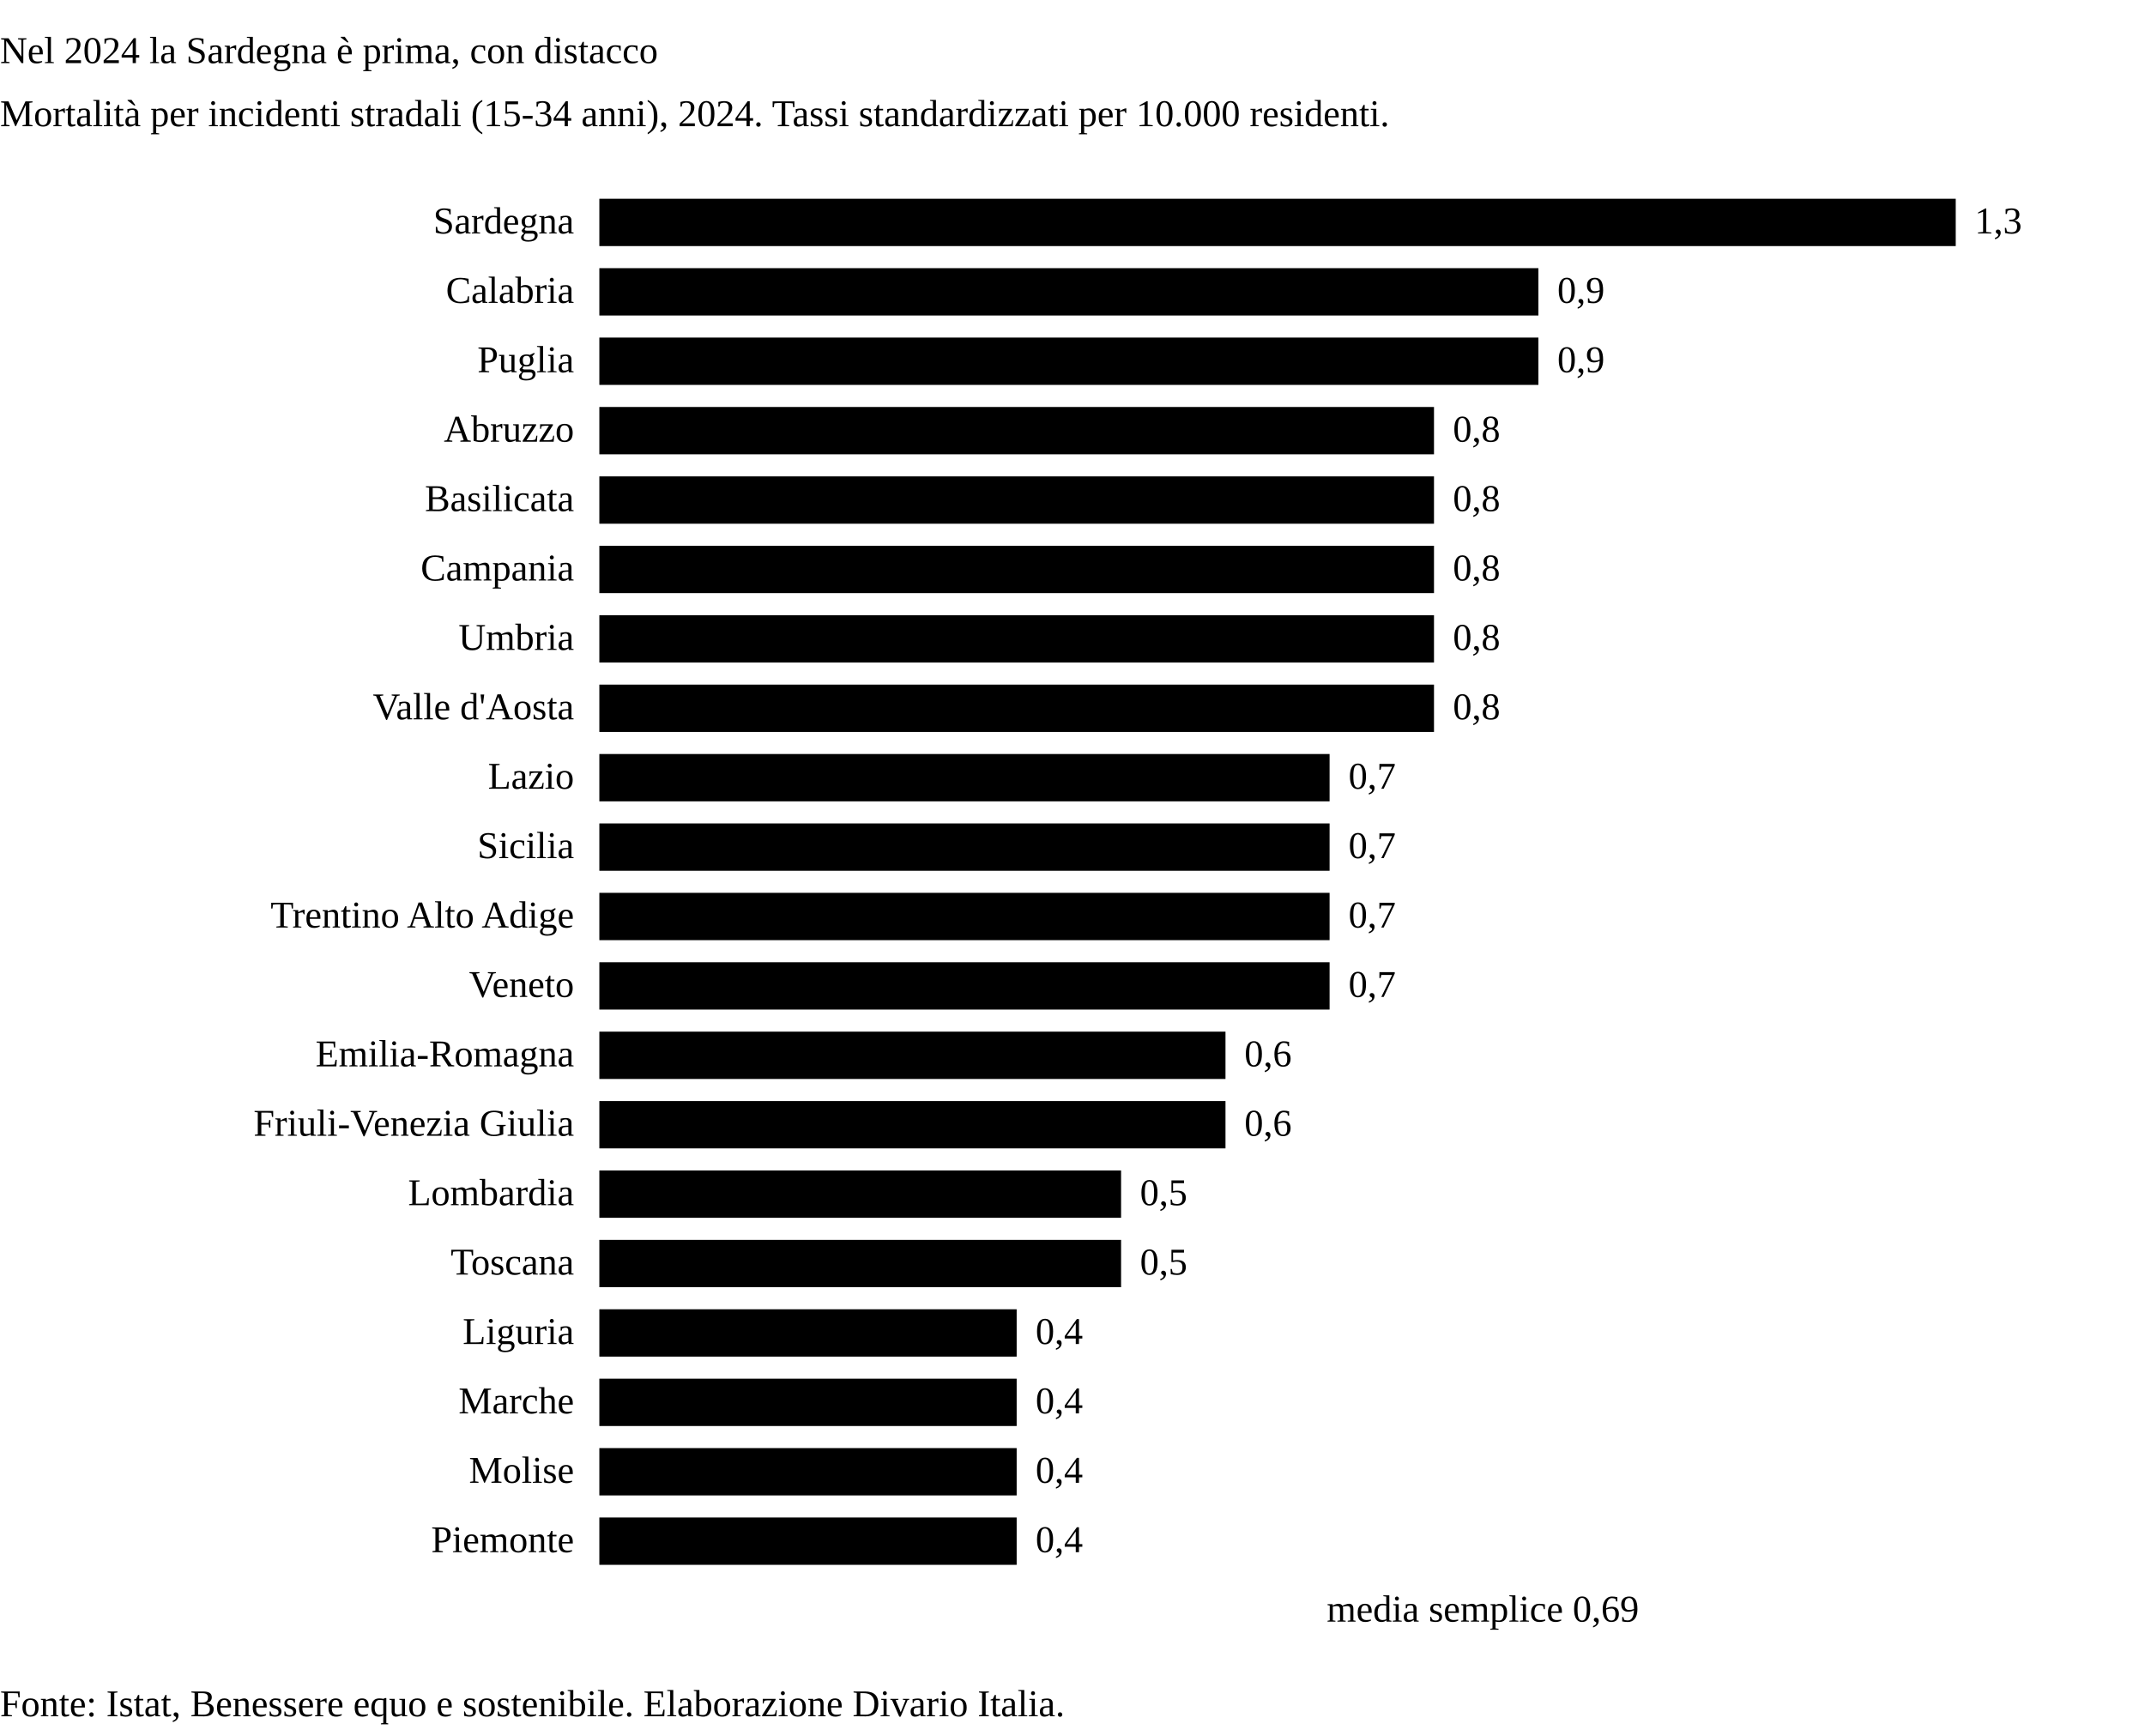
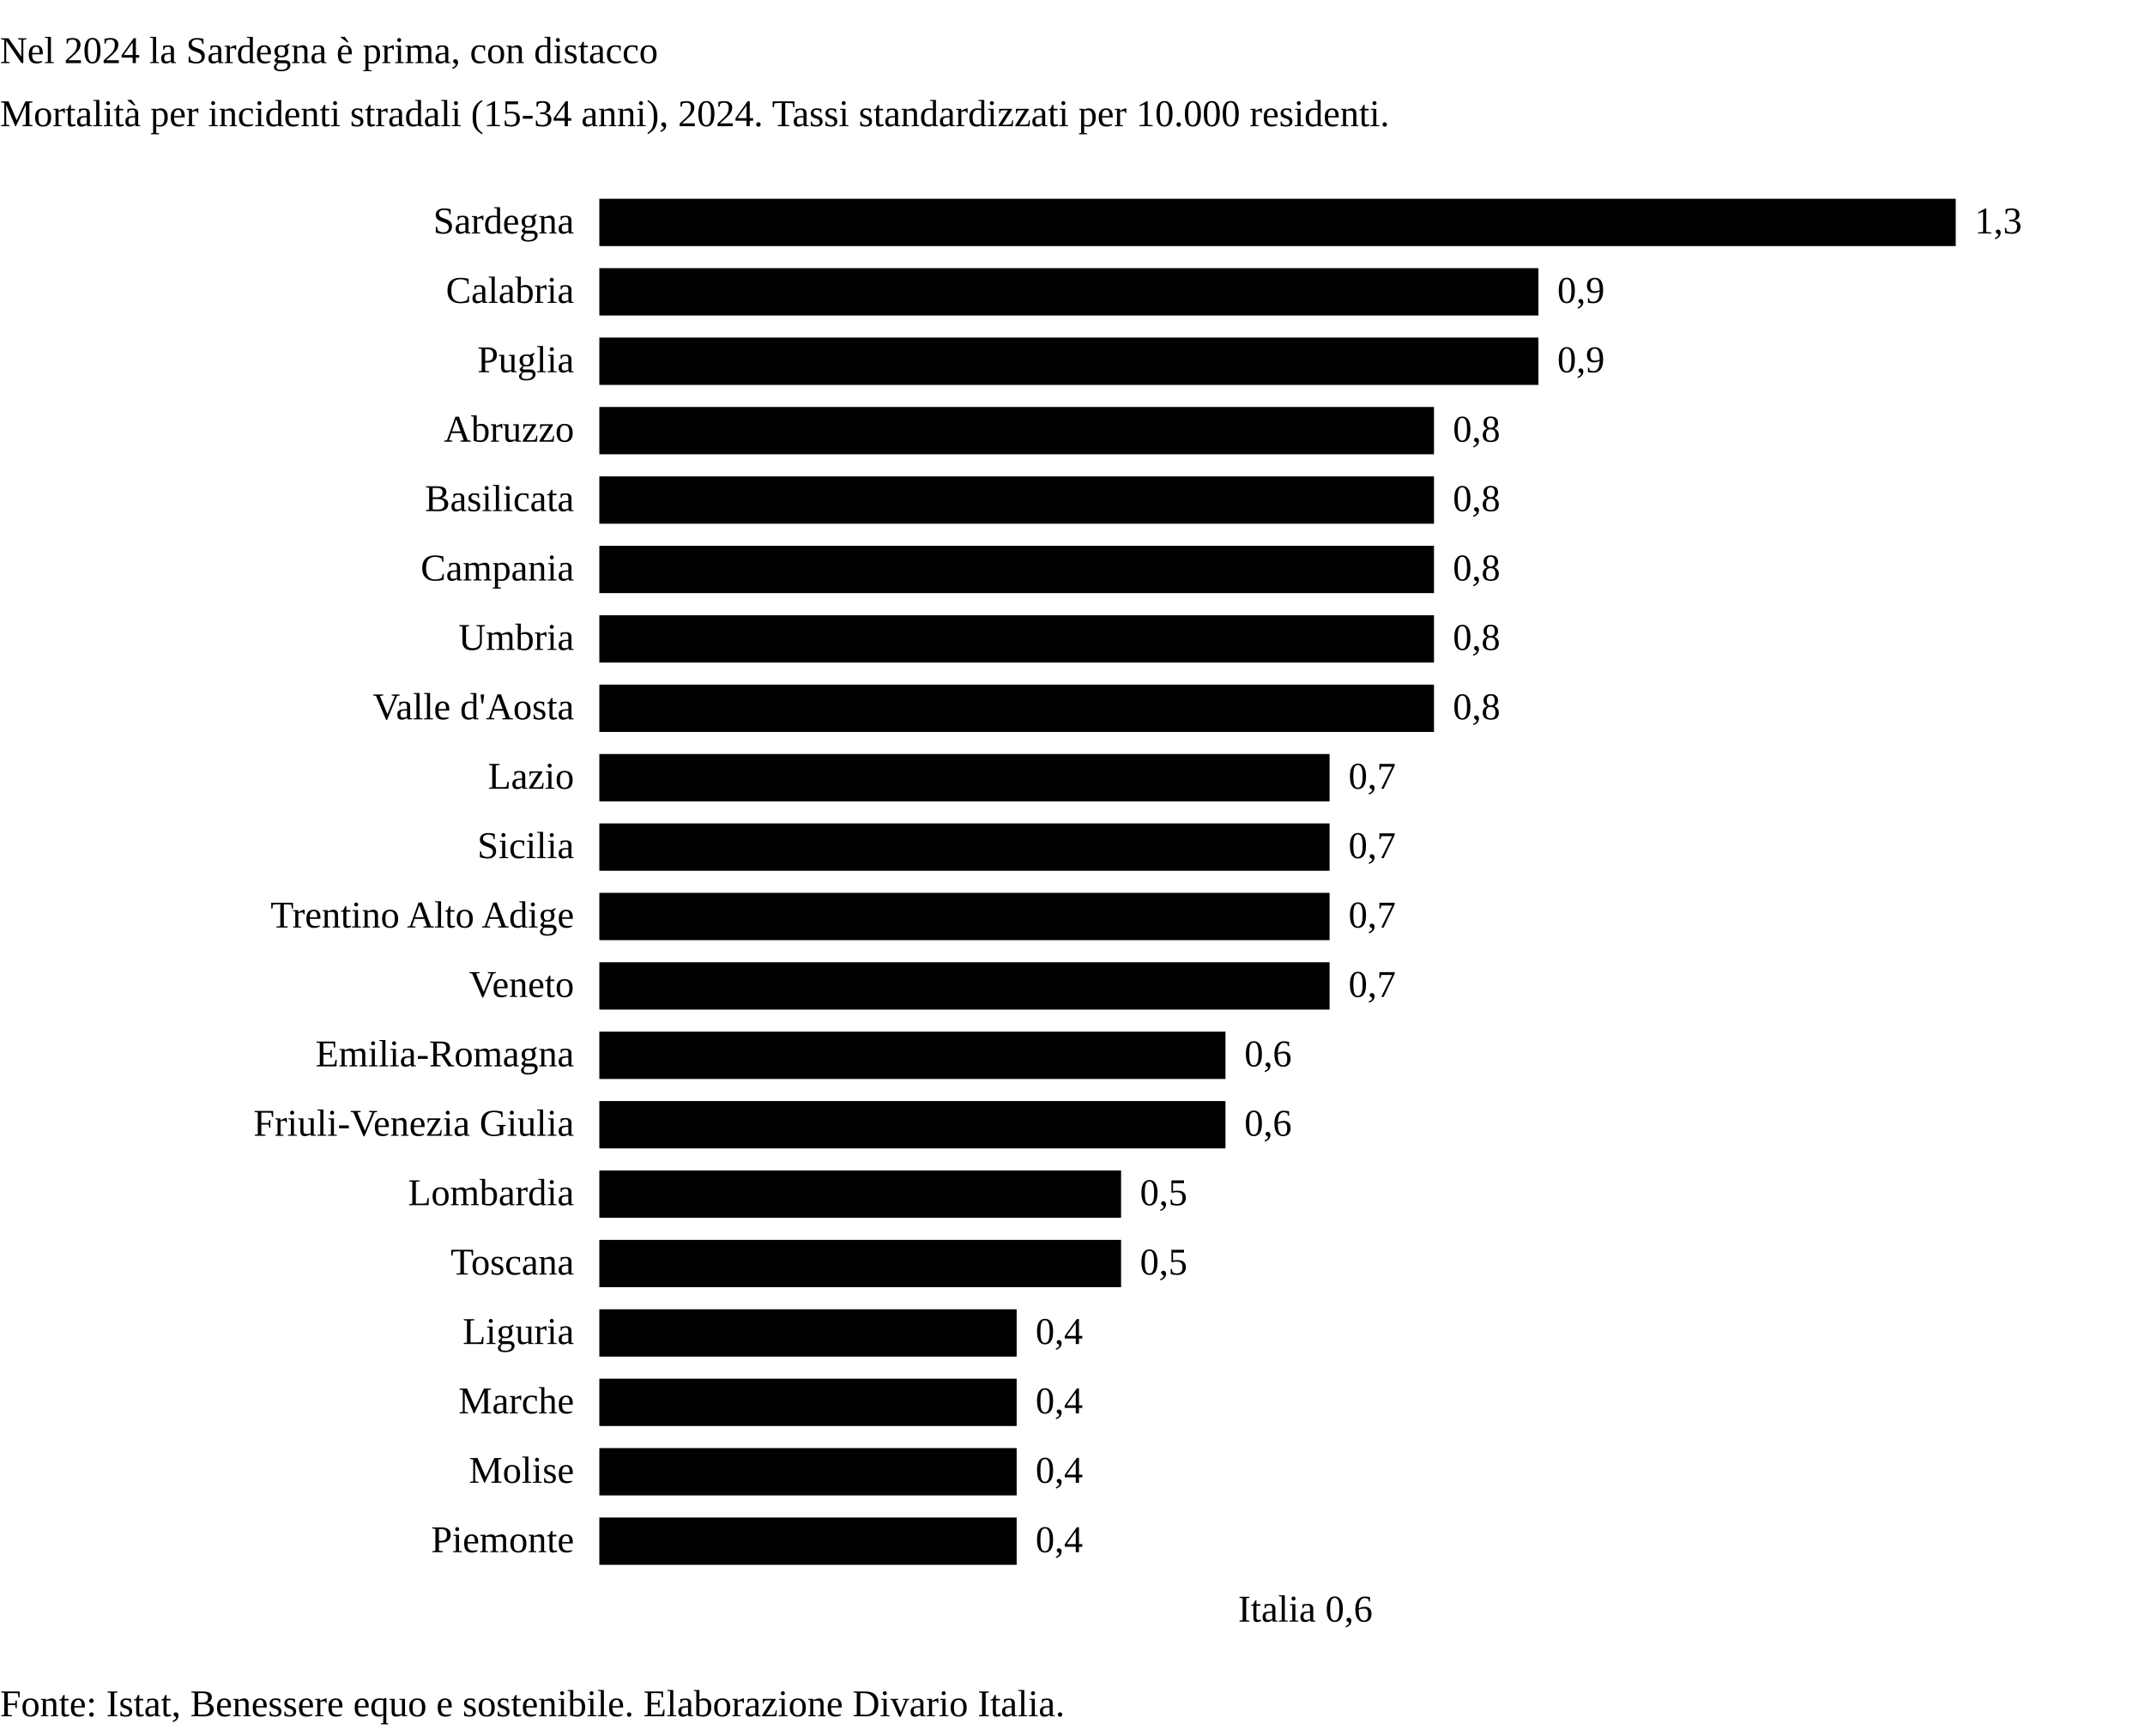
<svg xmlns="http://www.w3.org/2000/svg" class="fig" viewBox="0 0 680 550" role="img" aria-labelledby="fig-regioni-2024-t fig-regioni-2024-d">
  <text class="fig__titolo" x="0" y="20">Nel 2024 la Sardegna è prima, con distacco</text>
  <text class="fig__sotto" x="0" y="40">Mortalità per incidenti stradali (15-34 anni), 2024. Tassi standardizzati per 10.000 residenti.</text>
  <text class="fig__nome is-on" x="182" y="74" text-anchor="end">Sardegna</text>
  <rect class="fig__barra is-on" x="190" y="63" width="430.0" height="15" />
  <text class="fig__valore is-on" x="626.0" y="74">1,3</text>
  <text class="fig__nome is-on" x="182" y="96" text-anchor="end">Calabria</text>
  <rect class="fig__barra is-on" x="190" y="85" width="297.7" height="15" />
  <text class="fig__valore is-on" x="493.7" y="96">0,9</text>
  <text class="fig__nome is-on" x="182" y="118" text-anchor="end">Puglia</text>
  <rect class="fig__barra is-on" x="190" y="107" width="297.7" height="15" />
  <text class="fig__valore is-on" x="493.7" y="118">0,9</text>
  <text class="fig__nome" x="182" y="140" text-anchor="end">Abruzzo</text>
  <rect class="fig__barra" x="190" y="129" width="264.6" height="15" />
  <text class="fig__valore" x="460.6" y="140">0,8</text>
  <text class="fig__nome" x="182" y="162" text-anchor="end">Basilicata</text>
  <rect class="fig__barra" x="190" y="151" width="264.6" height="15" />
  <text class="fig__valore" x="460.6" y="162">0,8</text>
  <text class="fig__nome" x="182" y="184" text-anchor="end">Campania</text>
  <rect class="fig__barra" x="190" y="173" width="264.6" height="15" />
  <text class="fig__valore" x="460.6" y="184">0,8</text>
  <text class="fig__nome" x="182" y="206" text-anchor="end">Umbria</text>
  <rect class="fig__barra" x="190" y="195" width="264.6" height="15" />
  <text class="fig__valore" x="460.6" y="206">0,8</text>
  <text class="fig__nome" x="182" y="228" text-anchor="end">Valle d'Aosta</text>
  <rect class="fig__barra" x="190" y="217" width="264.6" height="15" />
  <text class="fig__valore" x="460.6" y="228">0,8</text>
  <text class="fig__nome" x="182" y="250" text-anchor="end">Lazio</text>
  <rect class="fig__barra" x="190" y="239" width="231.5" height="15" />
  <text class="fig__valore" x="427.5" y="250">0,7</text>
  <text class="fig__nome" x="182" y="272" text-anchor="end">Sicilia</text>
  <rect class="fig__barra" x="190" y="261" width="231.5" height="15" />
  <text class="fig__valore" x="427.5" y="272">0,7</text>
  <text class="fig__nome" x="182" y="294" text-anchor="end">Trentino Alto Adige</text>
  <rect class="fig__barra" x="190" y="283" width="231.5" height="15" />
  <text class="fig__valore" x="427.5" y="294">0,7</text>
  <text class="fig__nome" x="182" y="316" text-anchor="end">Veneto</text>
  <rect class="fig__barra" x="190" y="305" width="231.5" height="15" />
  <text class="fig__valore" x="427.5" y="316">0,7</text>
  <text class="fig__nome" x="182" y="338" text-anchor="end">Emilia-Romagna</text>
  <rect class="fig__barra" x="190" y="327" width="198.5" height="15" />
  <text class="fig__valore" x="394.5" y="338">0,6</text>
  <text class="fig__nome" x="182" y="360" text-anchor="end">Friuli-Venezia Giulia</text>
  <rect class="fig__barra" x="190" y="349" width="198.5" height="15" />
  <text class="fig__valore" x="394.5" y="360">0,6</text>
  <text class="fig__nome" x="182" y="382" text-anchor="end">Lombardia</text>
  <rect class="fig__barra" x="190" y="371" width="165.4" height="15" />
  <text class="fig__valore" x="361.4" y="382">0,5</text>
  <text class="fig__nome" x="182" y="404" text-anchor="end">Toscana</text>
  <rect class="fig__barra" x="190" y="393" width="165.4" height="15" />
  <text class="fig__valore" x="361.4" y="404">0,5</text>
  <text class="fig__nome" x="182" y="426" text-anchor="end">Liguria</text>
  <rect class="fig__barra" x="190" y="415" width="132.3" height="15" />
  <text class="fig__valore" x="328.3" y="426">0,4</text>
  <text class="fig__nome" x="182" y="448" text-anchor="end">Marche</text>
  <rect class="fig__barra" x="190" y="437" width="132.3" height="15" />
  <text class="fig__valore" x="328.3" y="448">0,4</text>
  <text class="fig__nome" x="182" y="470" text-anchor="end">Molise</text>
  <rect class="fig__barra" x="190" y="459" width="132.3" height="15" />
  <text class="fig__valore" x="328.3" y="470">0,4</text>
-   <text class="fig__nome is-on" x="182" y="492" text-anchor="end">Piemonte</text>
-   <rect class="fig__barra is-on" x="190" y="481" width="132.3" height="15" />
-   <text class="fig__valore is-on" x="328.3" y="492">0,4</text>
-   <line class="fig__rif" x1="416.6" y1="56" x2="416.6" y2="500" />
-   <text class="fig__rif-testo" x="420.6" y="514">media semplice 0,69</text>
+   <text class="fig__nome" x="182" y="492" text-anchor="end">Piemonte</text>
+   <rect class="fig__barra" x="190" y="481" width="132.3" height="15" />
+   <text class="fig__valore" x="328.3" y="492">0,4</text>
+   <line class="fig__rif" x1="388.5" y1="56" x2="388.5" y2="500" />
+   <text class="fig__rif-testo" x="392.5" y="514">Italia 0,6</text>
  <text class="fig__fonte" x="0" y="544">Fonte: Istat, Benessere equo e sostenibile. Elaborazione Divario Italia.</text>
</svg>
